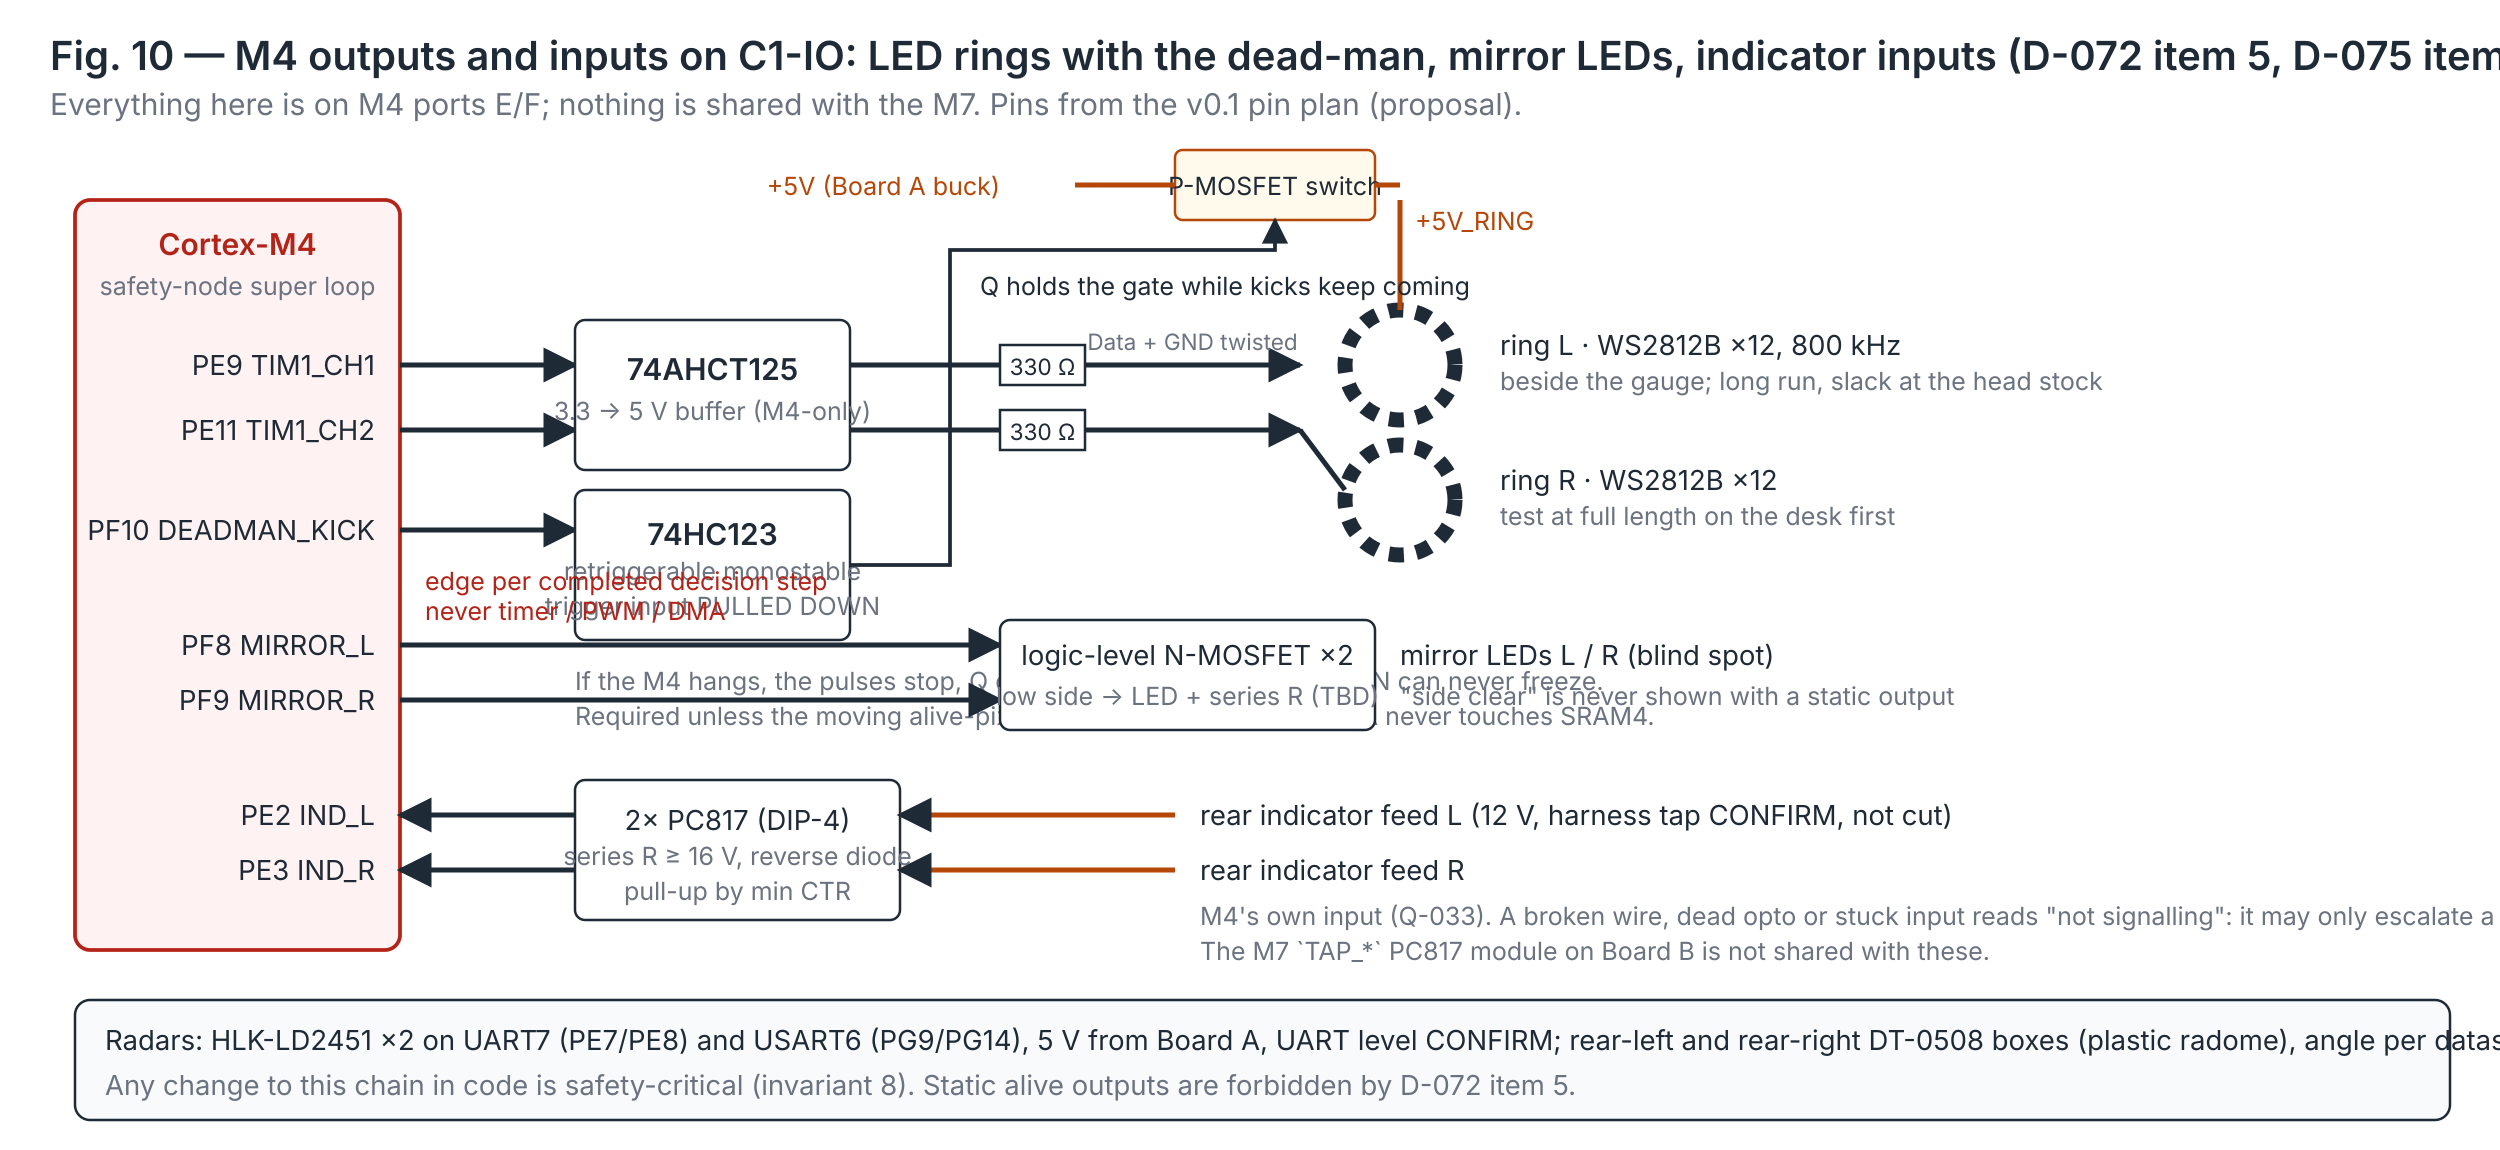
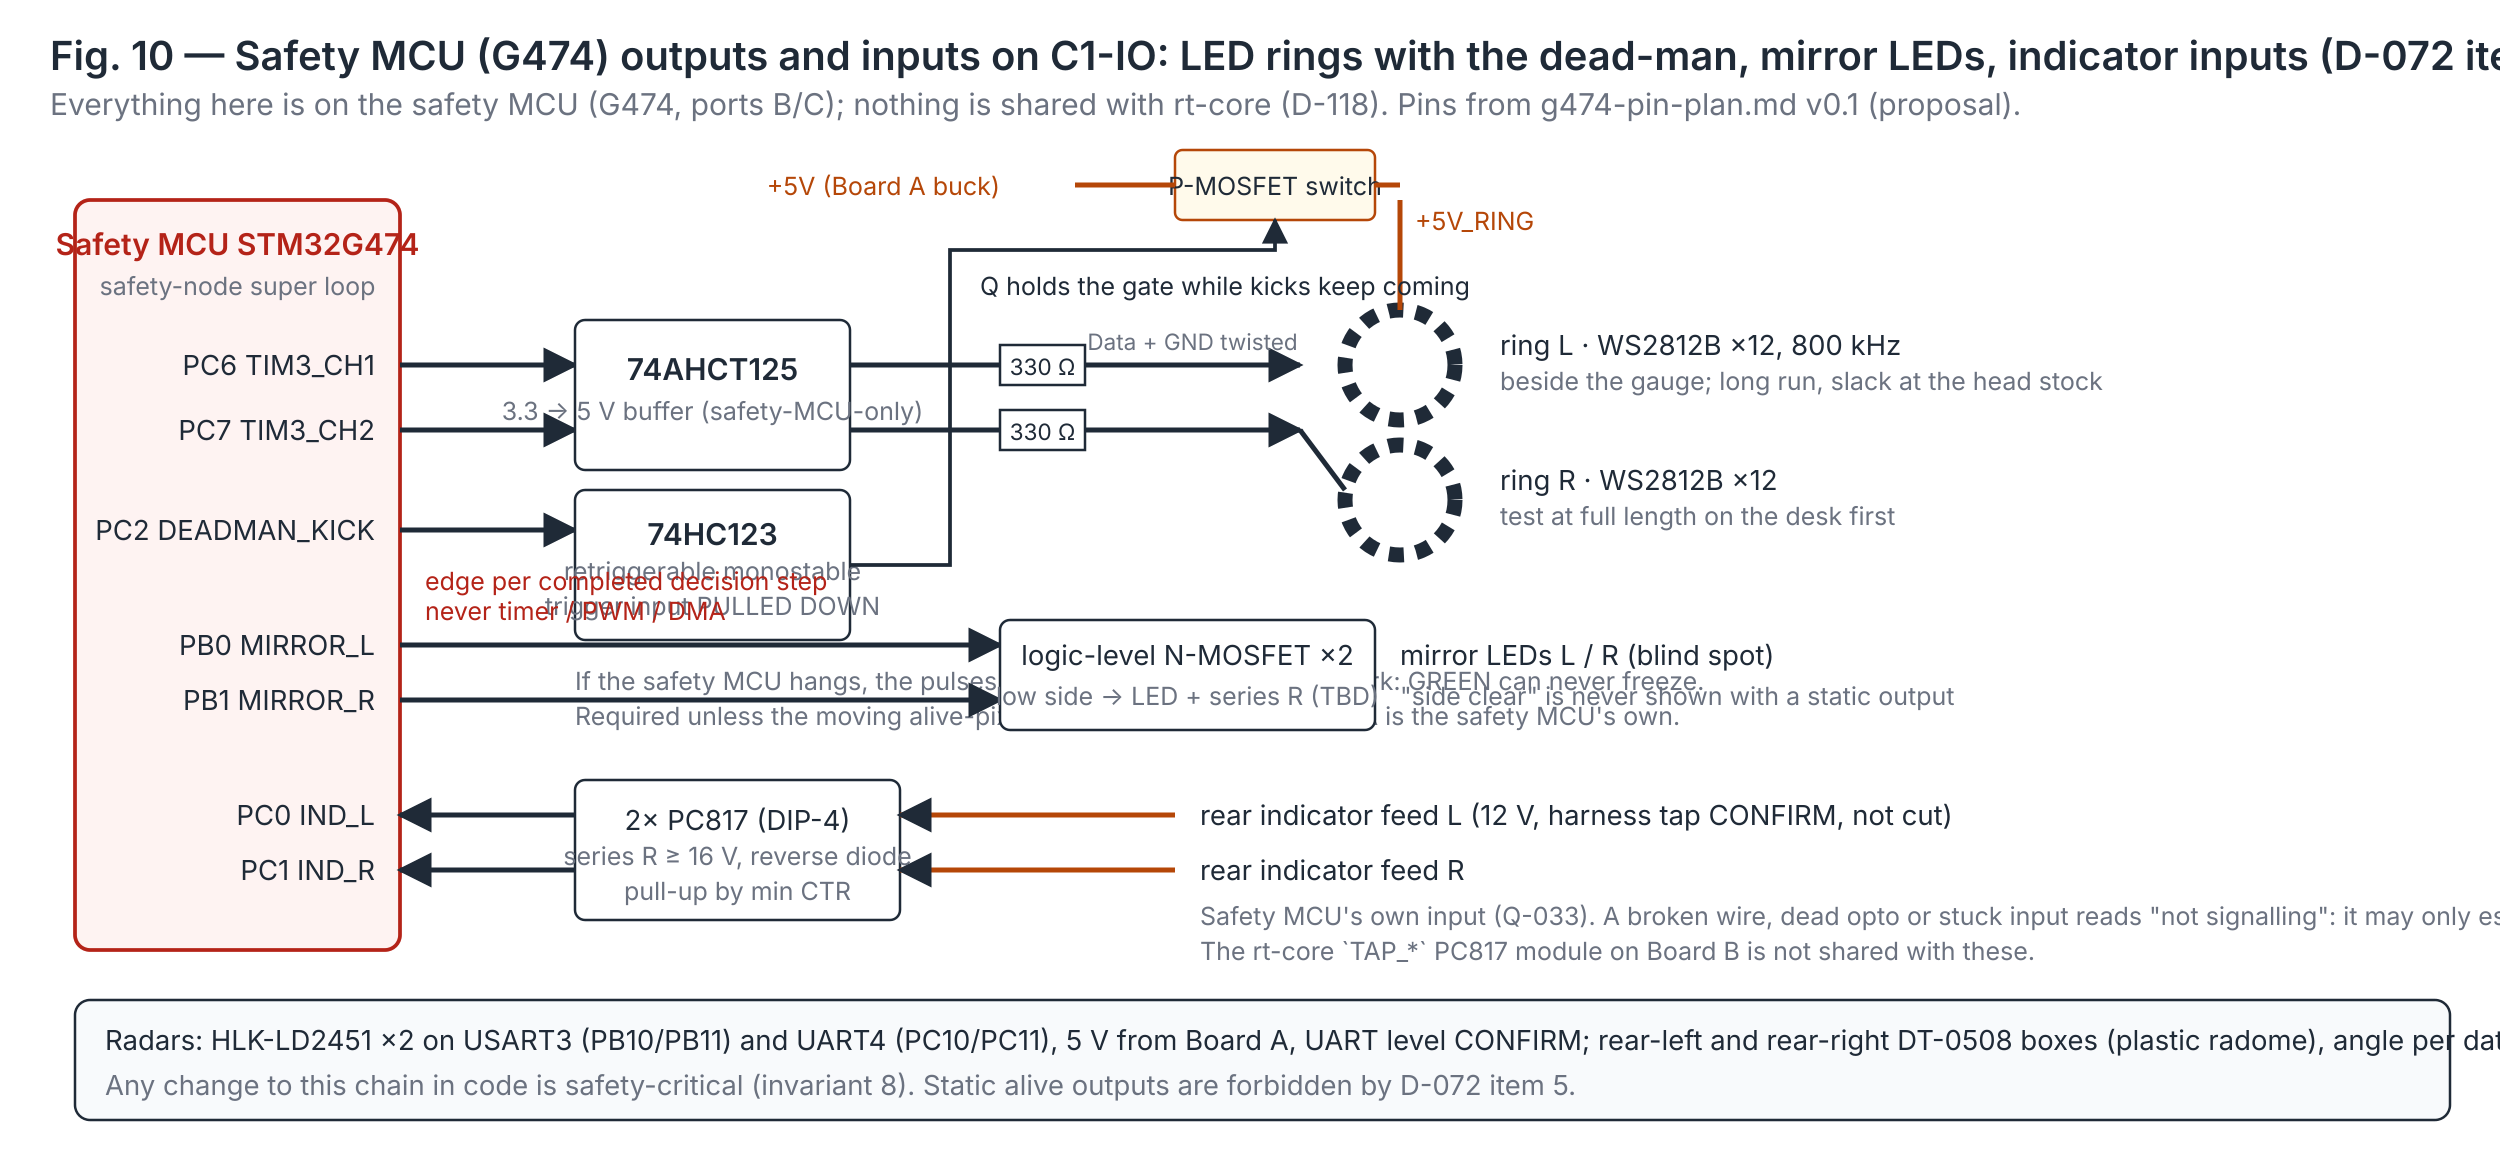
- <svg xmlns="http://www.w3.org/2000/svg" viewBox="0 0 1000 460" font-family="Inter, 'Segoe UI', Helvetica, Arial, sans-serif" font-size="12" role="img" aria-label="LED ring chain: M4 TIM1 DMA on PE9 and PE11 through the 74AHCT125 buffer and a 330 ohm series resistor to the two WS2812B rings, with the ring 5 V supply switched by a P-MOSFET held on by a 74HC123 monostable that the M4 retriggers from its main loop on PF10; mirror LEDs on PF8 and PF9 through N-MOSFETs; indicator inputs through PC817 opto-couplers on PE2 and PE3">
+ <svg xmlns="http://www.w3.org/2000/svg" viewBox="0 0 1000 460" font-family="Inter, 'Segoe UI', Helvetica, Arial, sans-serif" font-size="12" role="img" aria-label="LED ring chain: safety MCU (G474) TIM3 DMA on PC6 and PC7 through the 74AHCT125 buffer and a 330 ohm series resistor to the two WS2812B rings, with the ring 5 V supply switched by a P-MOSFET held on by a 74HC123 monostable that the safety MCU retriggers from its main loop on PC2; mirror LEDs on PB0 and PB1 through N-MOSFETs; indicator inputs through PC817 opto-couplers on PC0 and PC1">
  <defs>
    <marker id="a" viewBox="0 0 10 10" refX="9" refY="5" markerWidth="7" markerHeight="7" orient="auto">
      <path d="M0 0L10 5L0 10z" fill="#1f2a37" />
    </marker>
  </defs>
  <rect width="1000" height="460" fill="#ffffff" />
-   <text x="20" y="28" font-size="16" font-weight="600" fill="#1f2a37">Fig. 10 — M4 outputs and inputs on C1-IO: LED rings with the dead-man, mirror LEDs, indicator inputs (D-072 item 5, D-075 item 4)</text>
-   <text x="20" y="46" fill="#6b7280">Everything here is on M4 ports E/F; nothing is shared with the M7. Pins from the v0.1 pin plan (proposal).</text>
+   <text x="20" y="28" font-size="16" font-weight="600" fill="#1f2a37">Fig. 10 — Safety MCU (G474) outputs and inputs on C1-IO: LED rings with the dead-man, mirror LEDs, indicator inputs (D-072 item 5, D-075 item 4, D-118)</text>
+   <text x="20" y="46" fill="#6b7280">Everything here is on the safety MCU (G474, ports B/C); nothing is shared with rt-core (D-118). Pins from g474-pin-plan.md v0.1 (proposal).</text>
  <rect x="30" y="80" width="130" height="300" rx="6" fill="#fef3f2" stroke="#b42318" stroke-width="1.5" />
-   <text x="95" y="102" text-anchor="middle" font-weight="600" fill="#b42318">Cortex-M4</text>
+   <text x="95" y="102" text-anchor="middle" font-weight="600" fill="#b42318">Safety MCU STM32G474</text>
  <text x="95" y="118" text-anchor="middle" font-size="10" fill="#6b7280">safety-node super loop</text>
  <g font-size="11" fill="#1f2a37" text-anchor="end">
-     <text x="150" y="150">PE9 TIM1_CH1</text>
-     <text x="150" y="176">PE11 TIM1_CH2</text>
-     <text x="150" y="216">PF10 DEADMAN_KICK</text>
-     <text x="150" y="262">PF8 MIRROR_L</text>
-     <text x="150" y="284">PF9 MIRROR_R</text>
-     <text x="150" y="330">PE2 IND_L</text>
-     <text x="150" y="352">PE3 IND_R</text>
+     <text x="150" y="150">PC6 TIM3_CH1</text>
+     <text x="150" y="176">PC7 TIM3_CH2</text>
+     <text x="150" y="216">PC2 DEADMAN_KICK</text>
+     <text x="150" y="262">PB0 MIRROR_L</text>
+     <text x="150" y="284">PB1 MIRROR_R</text>
+     <text x="150" y="330">PC0 IND_L</text>
+     <text x="150" y="352">PC1 IND_R</text>
  </g>
  <line x1="160" y1="146" x2="230" y2="146" stroke="#1f2a37" stroke-width="2" marker-end="url(#a)" />
  <line x1="160" y1="172" x2="230" y2="172" stroke="#1f2a37" stroke-width="2" marker-end="url(#a)" />
  <rect x="230" y="128" width="110" height="60" rx="4" fill="#ffffff" stroke="#1f2a37" />
  <text x="285" y="152" text-anchor="middle" font-weight="600" fill="#1f2a37">74AHCT125</text>
-   <text x="285" y="168" text-anchor="middle" font-size="10" fill="#6b7280">3.3 → 5 V buffer (M4-only)</text>
+   <text x="285" y="168" text-anchor="middle" font-size="10" fill="#6b7280">3.3 → 5 V buffer (safety-MCU-only)</text>
  <line x1="340" y1="146" x2="400" y2="146" stroke="#1f2a37" stroke-width="2" />
  <rect x="400" y="138" width="34" height="16" fill="#ffffff" stroke="#1f2a37" />
  <text x="417" y="150" text-anchor="middle" font-size="9" fill="#1f2a37">330 Ω</text>
  <line x1="434" y1="146" x2="520" y2="146" stroke="#1f2a37" stroke-width="2" marker-end="url(#a)" />
  <text x="477" y="140" text-anchor="middle" font-size="9" fill="#6b7280">Data + GND twisted</text>
  <line x1="340" y1="172" x2="400" y2="172" stroke="#1f2a37" stroke-width="2" />
  <rect x="400" y="164" width="34" height="16" fill="#ffffff" stroke="#1f2a37" />
  <text x="417" y="176" text-anchor="middle" font-size="9" fill="#1f2a37">330 Ω</text>
  <line x1="434" y1="172" x2="520" y2="172" stroke="#1f2a37" stroke-width="2" marker-end="url(#a)" />
  <circle cx="560" cy="146" r="22" fill="none" stroke="#1f2a37" stroke-width="6" stroke-dasharray="6 5" />
  <circle cx="560" cy="200" r="22" fill="none" stroke="#1f2a37" stroke-width="6" stroke-dasharray="6 5" />
  <line x1="520" y1="172" x2="538" y2="196" stroke="#1f2a37" stroke-width="2" />
  <text x="600" y="142" font-size="11" fill="#1f2a37">ring L · WS2812B ×12, 800 kHz</text>
  <text x="600" y="156" font-size="10" fill="#6b7280">beside the gauge; long run, slack at the head stock</text>
  <text x="600" y="196" font-size="11" fill="#1f2a37">ring R · WS2812B ×12</text>
  <text x="600" y="210" font-size="10" fill="#6b7280">test at full length on the desk first</text>
  <line x1="560" y1="80" x2="560" y2="124" stroke="#b54708" stroke-width="2" />
  <text x="566" y="92" font-size="10" fill="#b54708">+5V_RING</text>
  <rect x="470" y="60" width="80" height="28" rx="3" fill="#fffaeb" stroke="#b54708" />
  <text x="510" y="78" text-anchor="middle" font-size="10" fill="#1f2a37">P-MOSFET switch</text>
  <line x1="430" y1="74" x2="470" y2="74" stroke="#b54708" stroke-width="2" />
  <text x="400" y="78" text-anchor="end" font-size="10" fill="#b54708">+5V (Board A buck)</text>
  <line x1="550" y1="74" x2="560" y2="74" stroke="#b54708" stroke-width="2" />
  <line x1="160" y1="212" x2="230" y2="212" stroke="#1f2a37" stroke-width="2" marker-end="url(#a)" />
  <rect x="230" y="196" width="110" height="60" rx="4" fill="#ffffff" stroke="#1f2a37" />
  <text x="285" y="218" text-anchor="middle" font-weight="600" fill="#1f2a37">74HC123</text>
  <text x="285" y="232" text-anchor="middle" font-size="10" fill="#6b7280">retriggerable monostable</text>
  <text x="285" y="246" text-anchor="middle" font-size="10" fill="#6b7280">trigger input PULLED DOWN</text>
  <path d="M340 226 L380 226 L380 100 L510 100 L510 88" fill="none" stroke="#1f2a37" stroke-width="1.5" marker-end="url(#a)" />
  <text x="392" y="118" font-size="10" fill="#1f2a37">Q holds the gate while kicks keep coming</text>
  <text x="170" y="236" font-size="10" fill="#b42318">edge per completed decision step</text>
  <text x="170" y="248" font-size="10" fill="#b42318">never timer / PWM / DMA</text>
-   <text x="230" y="276" font-size="10" fill="#6b7280">If the M4 hangs, the pulses stop, Q drops, the ring goes dark: GREEN can never freeze.</text>
-   <text x="230" y="290" font-size="10" fill="#6b7280">Required unless the moving alive-pixel method is chosen. Ring DMA never touches SRAM4.</text>
+   <text x="230" y="276" font-size="10" fill="#6b7280">If the safety MCU hangs, the pulses stop, Q drops, the ring goes dark: GREEN can never freeze.</text>
+   <text x="230" y="290" font-size="10" fill="#6b7280">Required unless the moving alive-pixel method is chosen. Ring DMA is the safety MCU's own.</text>
  <line x1="160" y1="258" x2="400" y2="258" stroke="#1f2a37" stroke-width="2" marker-end="url(#a)" />
  <line x1="160" y1="280" x2="400" y2="280" stroke="#1f2a37" stroke-width="2" marker-end="url(#a)" />
  <rect x="400" y="248" width="150" height="44" rx="4" fill="#ffffff" stroke="#1f2a37" />
  <text x="475" y="266" text-anchor="middle" font-size="11" fill="#1f2a37">logic-level N-MOSFET ×2</text>
  <text x="475" y="282" text-anchor="middle" font-size="10" fill="#6b7280">low side → LED + series R (TBD)</text>
  <text x="560" y="266" font-size="11" fill="#1f2a37">mirror LEDs L / R (blind spot)</text>
  <text x="560" y="282" font-size="10" fill="#6b7280">"side clear" is never shown with a static output</text>
  <rect x="230" y="312" width="130" height="56" rx="4" fill="#ffffff" stroke="#1f2a37" />
  <text x="295" y="332" text-anchor="middle" font-size="11" fill="#1f2a37">2× PC817 (DIP-4)</text>
  <text x="295" y="346" text-anchor="middle" font-size="10" fill="#6b7280">series R ≥ 16 V, reverse diode</text>
  <text x="295" y="360" text-anchor="middle" font-size="10" fill="#6b7280">pull-up by min CTR</text>
  <line x1="230" y1="326" x2="160" y2="326" stroke="#1f2a37" stroke-width="2" marker-end="url(#a)" />
  <line x1="230" y1="348" x2="160" y2="348" stroke="#1f2a37" stroke-width="2" marker-end="url(#a)" />
  <line x1="470" y1="326" x2="360" y2="326" stroke="#b54708" stroke-width="2" marker-end="url(#a)" />
  <line x1="470" y1="348" x2="360" y2="348" stroke="#b54708" stroke-width="2" marker-end="url(#a)" />
  <text x="480" y="330" font-size="11" fill="#1f2a37">rear indicator feed L (12 V, harness tap CONFIRM, not cut)</text>
  <text x="480" y="352" font-size="11" fill="#1f2a37">rear indicator feed R</text>
-   <text x="480" y="370" font-size="10" fill="#6b7280">M4's own input (Q-033). A broken wire, dead opto or stuck input reads "not signalling": it may only escalate a warning, never suppress PRESENT/APPROACHING.</text>
-   <text x="480" y="384" font-size="10" fill="#6b7280">The M7 `TAP_*` PC817 module on Board B is not shared with these.</text>
+   <text x="480" y="370" font-size="10" fill="#6b7280">Safety MCU's own input (Q-033). A broken wire, dead opto or stuck input reads "not signalling": it may only escalate a warning, never suppress PRESENT/APPROACHING.</text>
+   <text x="480" y="384" font-size="10" fill="#6b7280">The rt-core `TAP_*` PC817 module on Board B is not shared with these.</text>
  <rect x="30" y="400" width="950" height="48" rx="6" fill="#f8fafc" stroke="#1f2a37" />
-   <text x="42" y="420" font-size="11" fill="#1f2a37">Radars: HLK-LD2451 ×2 on UART7 (PE7/PE8) and USART6 (PG9/PG14), 5 V from Board A, UART level CONFIRM; rear-left and rear-right DT-0508 boxes (plastic radome), angle per datasheet.</text>
+   <text x="42" y="420" font-size="11" fill="#1f2a37">Radars: HLK-LD2451 ×2 on USART3 (PB10/PB11) and UART4 (PC10/PC11), 5 V from Board A, UART level CONFIRM; rear-left and rear-right DT-0508 boxes (plastic radome), angle per datasheet.</text>
  <text x="42" y="438" font-size="11" fill="#6b7280">Any change to this chain in code is safety-critical (invariant 8). Static alive outputs are forbidden by D-072 item 5.</text>
</svg>
